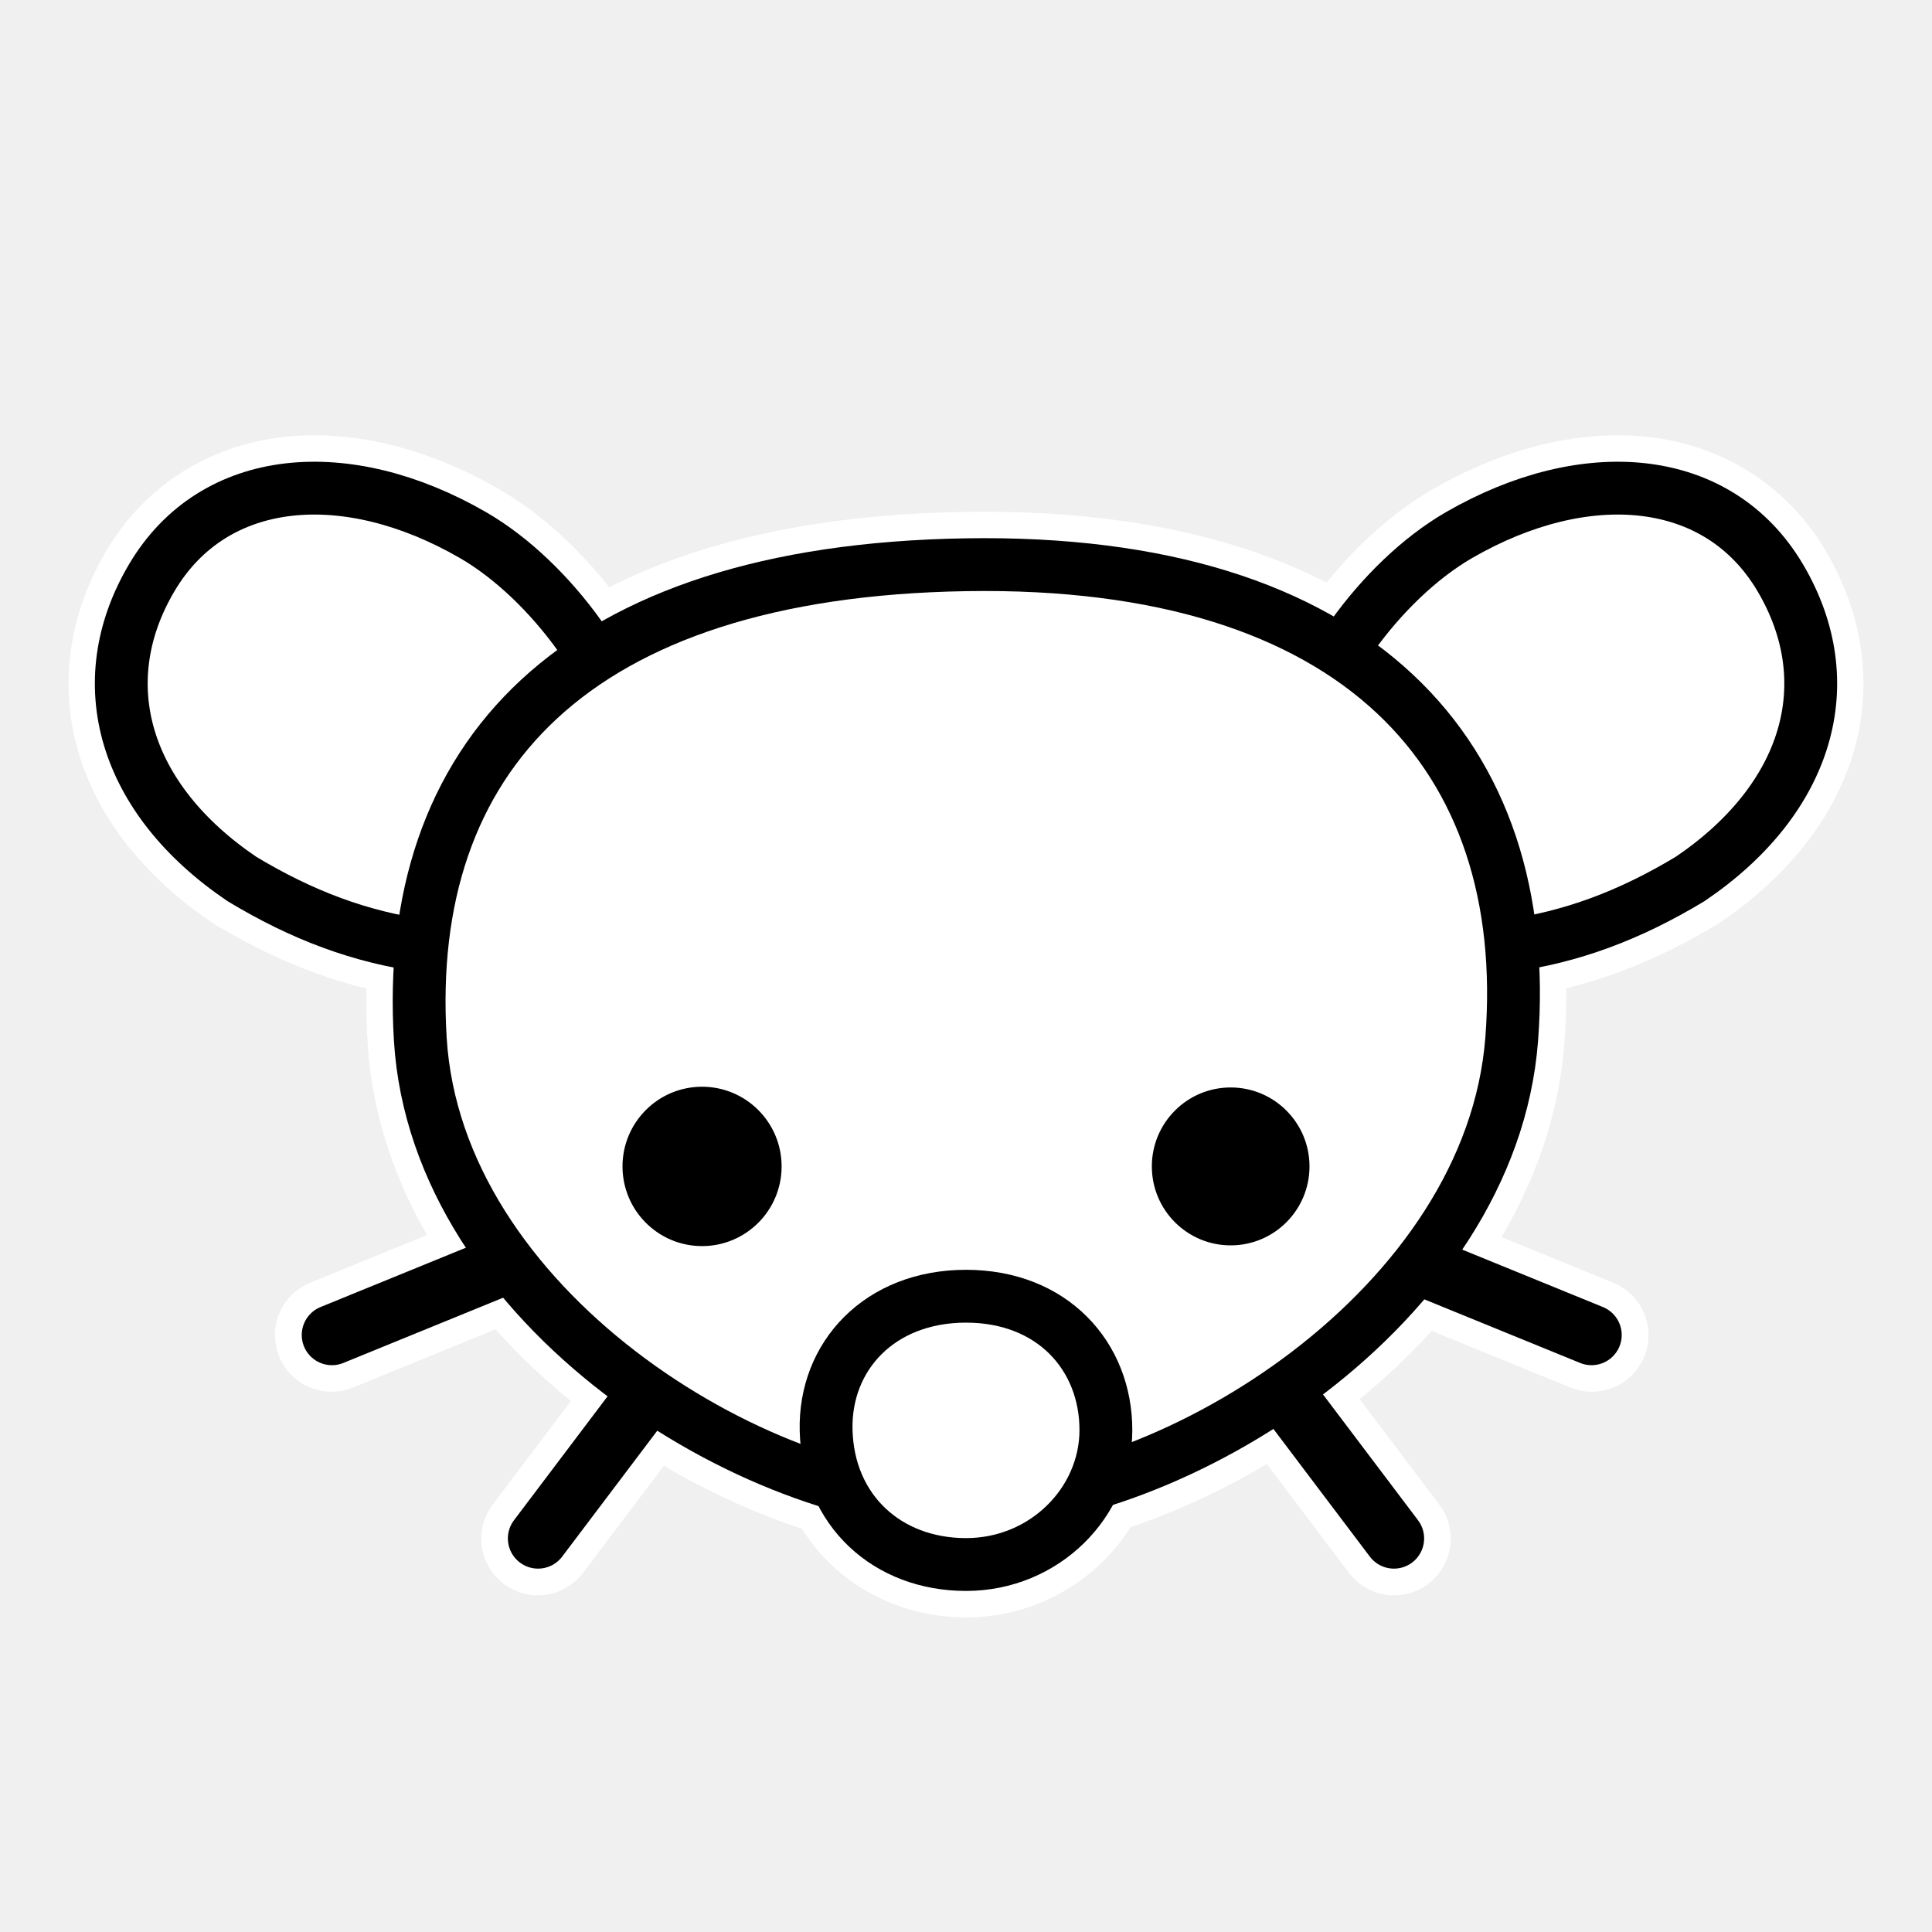
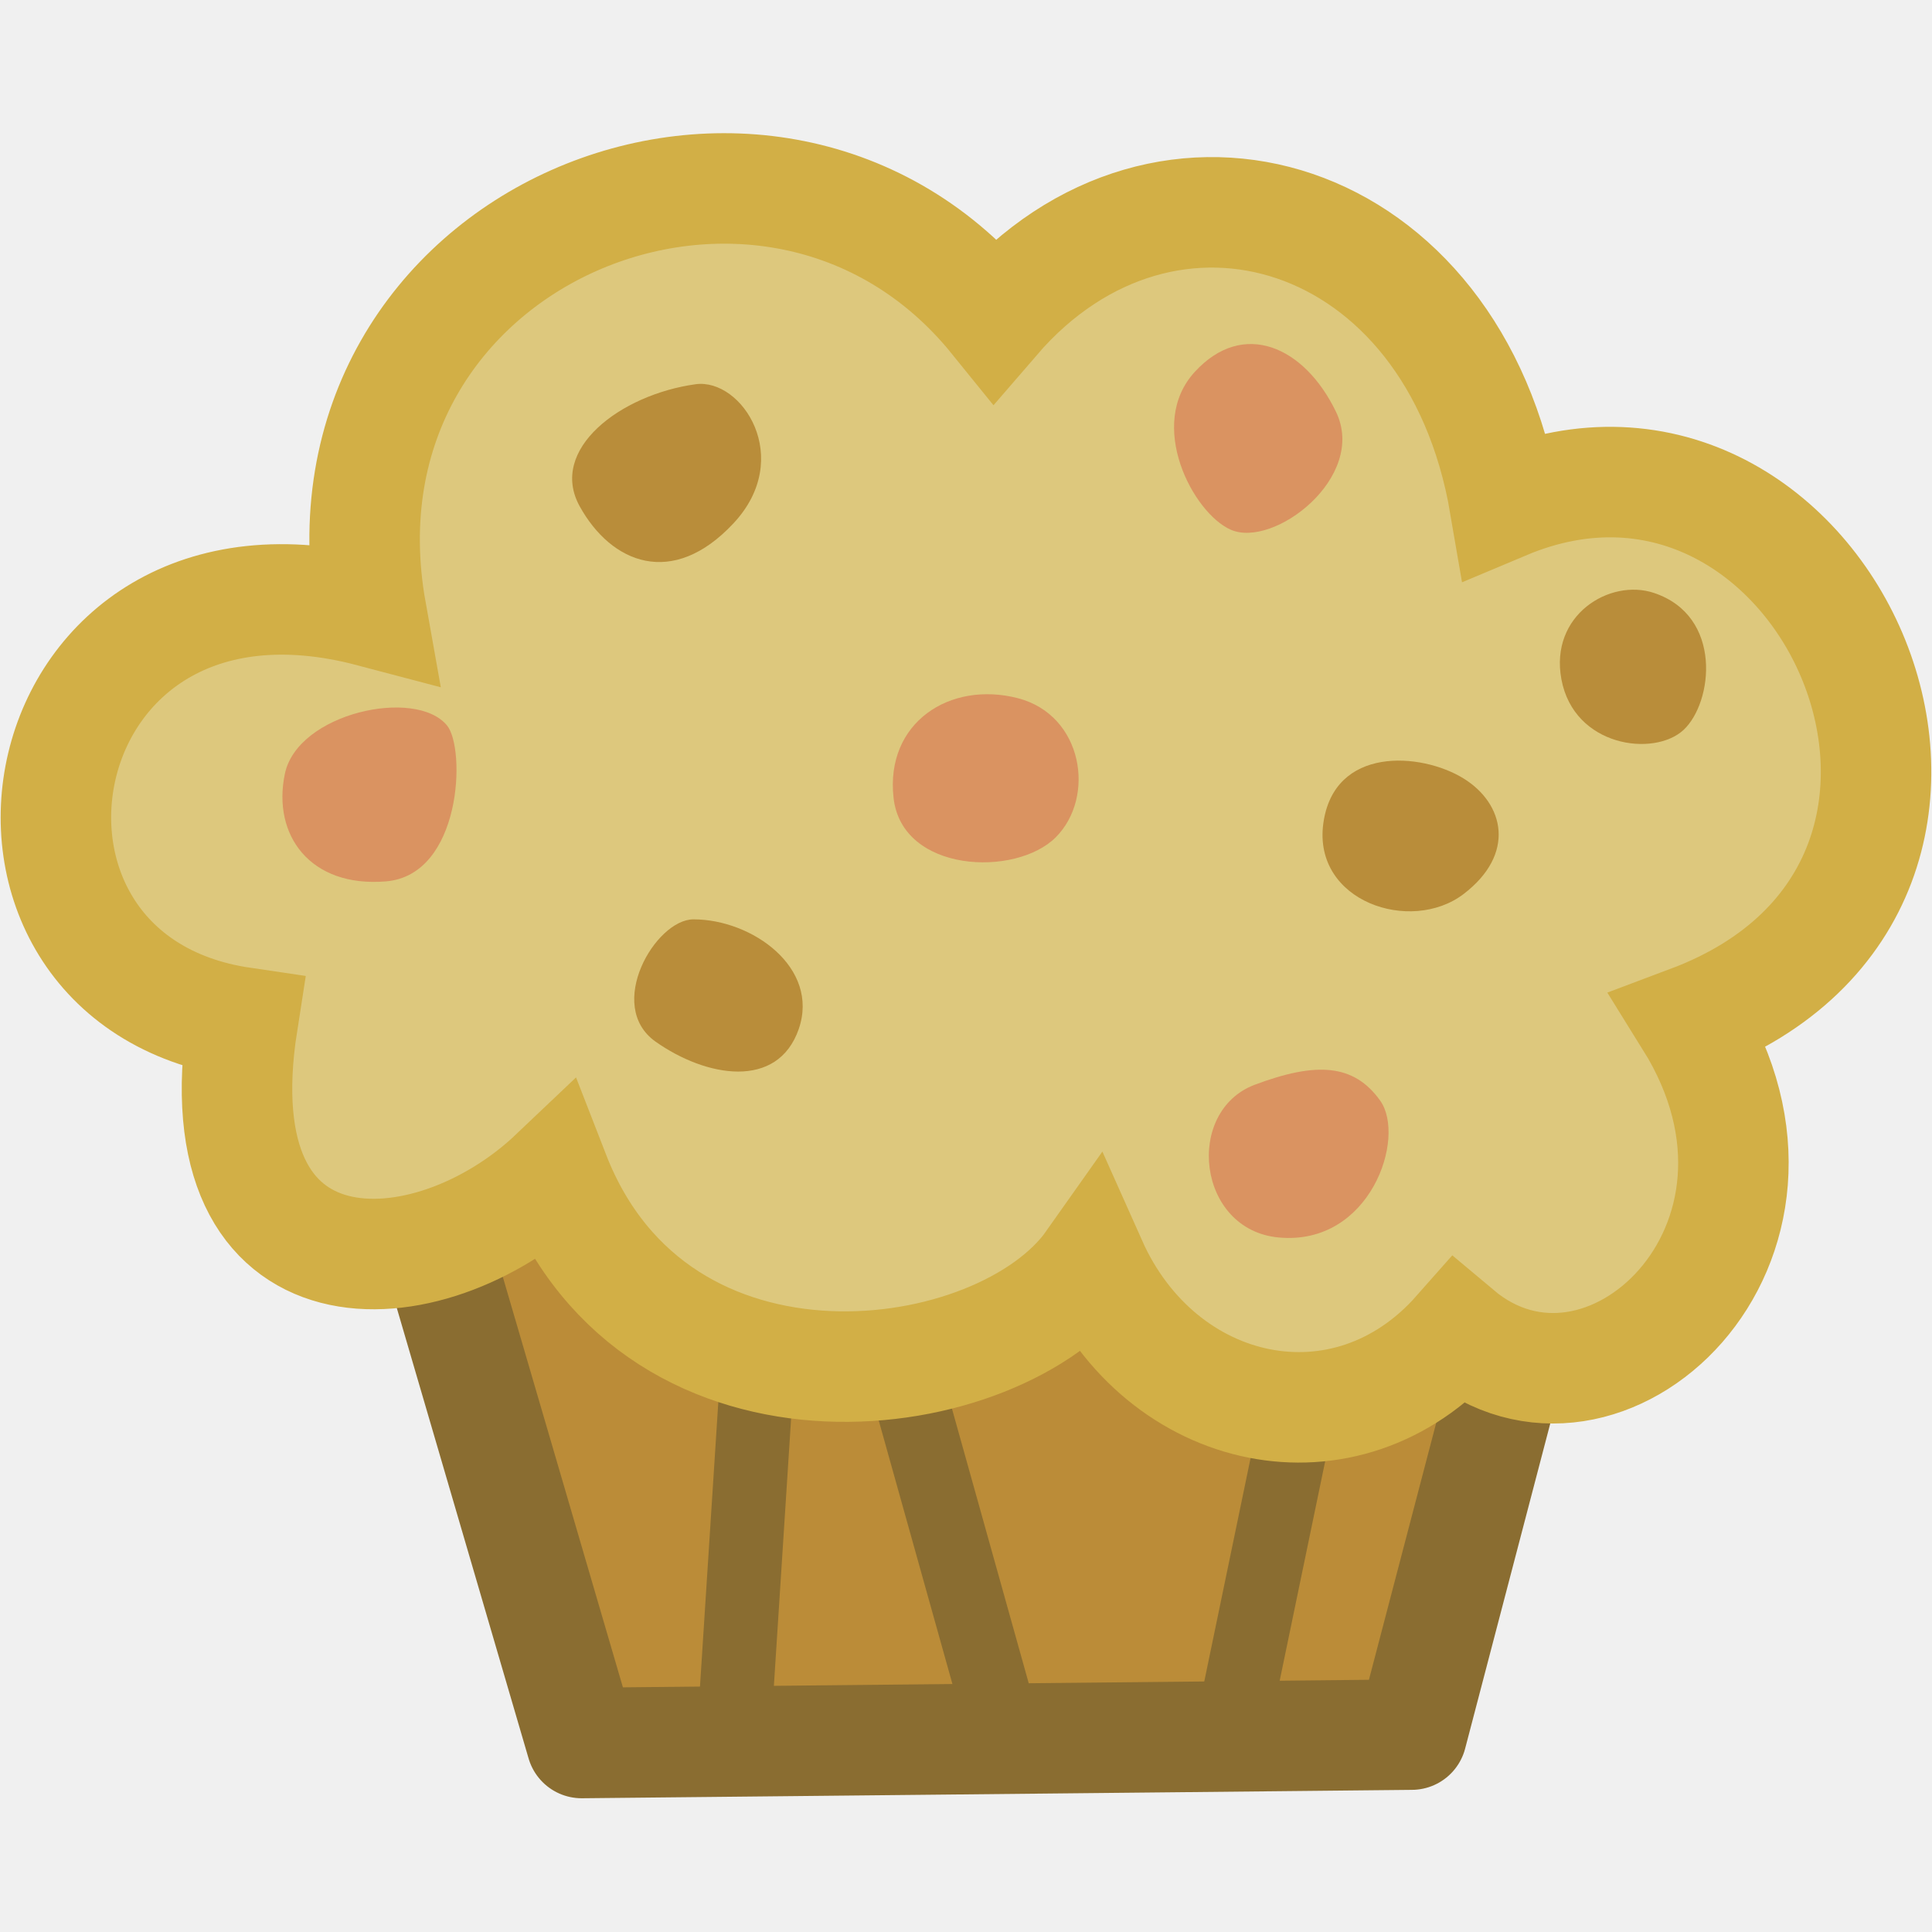
- <svg xmlns="http://www.w3.org/2000/svg" width="1024" height="1024" viewBox="0 0 1024 1024" version="1.1" id="svg8" enable-background="new">
-   <defs id="defs2" />
-   <g id="layer1" transform="translate(0,-26.06666)" style="display:inline">
-     <path style="color:#000000;font-style:normal;font-variant:normal;font-weight:normal;font-stretch:normal;font-size:medium;line-height:normal;font-family:sans-serif;font-variant-ligatures:normal;font-variant-position:normal;font-variant-caps:normal;font-variant-numeric:normal;font-variant-alternates:normal;font-feature-settings:normal;text-indent:0;text-align:start;text-decoration:none;text-decoration-line:none;text-decoration-style:solid;text-decoration-color:#000000;letter-spacing:normal;word-spacing:normal;text-transform:none;writing-mode:lr-tb;direction:ltr;text-orientation:mixed;dominant-baseline:auto;baseline-shift:baseline;text-anchor:start;white-space:normal;shape-padding:0;clip-rule:nonzero;display:inline;overflow:visible;visibility:visible;opacity:1;isolation:auto;mix-blend-mode:normal;color-interpolation:sRGB;color-interpolation-filters:linearRGB;solid-color:#000000;solid-opacity:1;vector-effect:none;fill:none;fill-opacity:1;fill-rule:nonzero;stroke:#ffffff;stroke-width:28;stroke-linecap:round;stroke-linejoin:round;stroke-miterlimit:4;stroke-dasharray:none;stroke-dashoffset:0;stroke-opacity:1;color-rendering:auto;image-rendering:auto;shape-rendering:auto;text-rendering:auto;enable-background:accumulate" d="m 167.039,270.787 c -0.948,-0.002 -1.894,0.004 -2.838,0.021 -4.315,0.078 -8.589,0.359 -12.812,0.846 -33.785,3.891 -64.216,21.864 -82.871,53.273 -18.28,30.777 -22.777,64.666 -13.461,96.068 9.317,31.402 31.885,59.932 65.297,82.533 0.202,0.136 0.407,0.267 0.615,0.393 28.654,17.278 57.182,28.932 87.742,34.955 -0.746,12.613 -0.725,25.572 0.082,38.844 2.44,40.109 16.607,77.037 38.096,109.672 l -77.008,31.438 c -8.306,3.259 -12.342,12.682 -8.97,20.943 3.372,8.261 12.849,12.168 21.063,8.684 l 84.697,-34.576 c 15.707,18.727 33.753,35.683 53.121,50.57 0.74,0.569 1.49,1.122 2.234,1.686 l -49.611,65.691 c -5.454,7.047 -4.101,17.193 3.011,22.563 7.112,5.371 17.24,3.896 22.526,-3.278 l 50.387,-66.719 c 27.686,17.535 57.075,31.204 86.072,40.252 14.882,27.28 43.97,44.646 77.588,44.646 33.938,0 63.043,-18.687 77.801,-45.438 28.707,-9.213 57.753,-22.932 85.148,-40.402 l 51.098,67.66 c 5.286,7.175 15.415,8.649 22.526,3.278 7.112,-5.371 8.465,-15.516 3.011,-22.563 l -50.361,-66.686 c 0.334,-0.254 0.673,-0.501 1.006,-0.756 19.138,-14.649 37.026,-31.286 52.703,-49.635 l 82.562,33.705 c 8.214,3.484 17.691,-0.423 21.063,-8.684 3.372,-8.261 -0.664,-17.684 -8.97,-20.943 l -74.539,-30.428 c 22.172,-32.83 37.038,-70.034 40.143,-110.461 1.025,-13.353 1.229,-26.425 0.639,-39.176 30.356,-6.054 58.716,-17.668 87.201,-34.844 0.208,-0.125 0.414,-0.256 0.615,-0.393 33.412,-22.601 55.98,-51.131 65.297,-82.533 9.317,-31.402 4.819,-65.291 -13.461,-96.068 -18.655,-31.41 -49.086,-49.382 -82.871,-53.273 -4.223,-0.486 -8.497,-0.768 -12.812,-0.846 -30.208,-0.544 -62.441,8.824 -93.432,26.715 -22.798,13.161 -43.352,33.314 -59.438,55.305 -44.997,-25.751 -103.544,-40.251 -175.478,-41.439 -6.452,-0.107 -13.012,-0.107 -19.68,0.002 -80.189,1.309 -144.383,16.509 -192.871,43.992 -0.119,-0.191 -0.243,-0.379 -0.371,-0.564 -16.29,-22.764 -37.411,-43.737 -60.896,-57.295 -30.022,-17.331 -61.211,-26.665 -90.594,-26.736 z" id="path817-3" />
-     <path id="path1087" style="display:inline;opacity:1;fill:#ffffff;fill-opacity:1;stroke:#000000;stroke-width:28;stroke-linecap:round;stroke-linejoin:round;stroke-miterlimit:4;stroke-dasharray:none;stroke-opacity:1" d="m 716.856,362.965 c 15.291,-21.368 35.362,-41.109 56.51,-53.317 66.664,-38.484 137.026,-33.222 170.08,22.43 33.095,55.721 14.987,117.489 -47.644,159.855 -31.956,19.268 -62.933,30.923 -97.229,35.545 M 307.144,362.965 C 291.853,341.597 271.782,321.856 250.634,309.647 183.971,271.163 113.608,276.426 80.554,332.078 47.459,387.799 65.568,449.566 128.198,491.933 c 31.956,19.268 62.933,30.923 97.229,35.545" />
-     <path style="display:inline;opacity:1;fill:#ffffff;fill-opacity:1;stroke:#000000;stroke-width:28;stroke-linecap:round;stroke-linejoin:round;stroke-miterlimit:4;stroke-dasharray:none;stroke-opacity:1" d="M 801.232,576.87 C 812.735,427.07 720.584,321.983 512,325.389 303.416,328.794 213.714,428.031 222.768,576.87 c 8.643,142.08 176.802,246.404 288.12,246.404 111.318,0 279.451,-104.545 290.344,-246.404 z" id="path969" />
-     <path id="path1084" style="display:inline;opacity:1;fill:#000000;fill-opacity:1;stroke:#000000;stroke-width:0;stroke-linecap:round;stroke-linejoin:round;stroke-miterlimit:4;stroke-dasharray:none;stroke-opacity:1" d="m 610.499,644.289 c 0,23.112 18.706,41.848 41.781,41.848 23.075,0 41.781,-18.736 41.781,-41.848 0,-23.112 -18.706,-41.848 -41.781,-41.848 -23.075,0 -41.781,18.736 -41.781,41.848 z m -280.56,0 c 0,23.325 18.878,42.234 42.166,42.234 23.288,0 42.166,-18.909 42.166,-42.234 0,-23.325 -18.878,-42.234 -42.166,-42.234 -23.288,0 -42.166,18.909 -42.166,42.234 z" />
-     <path id="path1008" style="display:inline;opacity:1;fill:none;stroke:#000000;stroke-width:32;stroke-linecap:round;stroke-linejoin:miter;stroke-miterlimit:4;stroke-dasharray:none;stroke-opacity:1" d="m 339.729,769.247 -54.544,72.225 m 399.086,-72.225 54.544,72.225 M 263.683,697.82 175.928,733.644 m 579.858,-35.824 87.756,35.824" />
-     <path style="display:inline;opacity:1;fill:#ffffff;fill-opacity:1;stroke:#000000;stroke-width:28;stroke-linecap:round;stroke-linejoin:round;stroke-miterlimit:4;stroke-dasharray:none;stroke-opacity:1" d="m 512.001,713.09 c -45.864,0 -75.13,31.845 -74.142,71.101 1.07,42.513 32.469,71.103 74.142,71.103 41.673,0 74.051,-32.996 74.142,-71.103 0.093,-39.268 -28.277,-71.101 -74.142,-71.101 z" id="path1115" />
+ <svg xmlns="http://www.w3.org/2000/svg" viewBox="0 0 26.667 26.667" height="26.667" width="26.667" xml:space="preserve" id="svg2" version="1.1">
+   <defs id="defs6">
+     <clipPath id="clipPath26" clipPathUnits="userSpaceOnUse">
+       <path id="path24" d="M 0,20 H 20 V 0 H 0 Z" />
+     </clipPath>
+   </defs>
+   <g transform="matrix(1.333333,0,0,-1.333333,0,26.66667)" id="g10">
+     <g transform="matrix(1.14387,0,0,1.14387,-1.418022,-1.793357)" id="g58">
+       <g id="g12" transform="translate(5.0365,8.292)">
+         <path d="m 0,0 1.467,-5.014 7.512,0.076 1.163,4.441" style="fill:#bb8c38;fill-opacity:1;fill-rule:evenodd;stroke:#8a6d31;stroke-width:1;stroke-linecap:butt;stroke-linejoin:round;stroke-miterlimit:10;stroke-dasharray:none;stroke-opacity:1" id="path14" />
+       </g>
+       <g id="g16" transform="translate(8.1437,7.4339)">
+         <path d="M 0,0 -0.267,-4.142 M 2.211,-4.156 1.049,0 m 3.183,-4.097 0.782,3.772" style="fill:none;stroke:#8a6d31;stroke-width:0.667;stroke-linecap:butt;stroke-linejoin:round;stroke-miterlimit:10;stroke-dasharray:none;stroke-opacity:1" id="path18" />
+       </g>
+       <g id="g20">
+         <g id="g22" clip-path="url(#clipPath26)">
+           <g id="g28" transform="translate(4.5989,13.5157)">
+             <path d="M 0,0 C -0.61,3.413 3.623,5.147 5.644,2.649 7.188,4.441 9.8,3.659 10.259,0.972 13.157,2.191 15.232,-2.461 11.934,-3.7 13.192,-5.721 11.152,-7.627 9.836,-6.521 8.826,-7.665 7.148,-7.302 6.519,-5.892 5.699,-7.054 2.592,-7.493 1.658,-5.09 0.514,-6.177 -1.564,-6.272 -1.164,-3.717 -3.89,-3.316 -3.184,0.84 0,0" style="fill:#ddc87d;fill-opacity:1;fill-rule:evenodd;stroke:none" id="path30" />
+           </g>
+           <g id="g32" transform="translate(4.5989,13.5157)">
+             <path d="M 0,0 C -0.61,3.413 3.623,5.147 5.644,2.649 7.188,4.441 9.8,3.659 10.259,0.972 13.157,2.191 15.232,-2.461 11.934,-3.7 13.192,-5.721 11.152,-7.627 9.836,-6.521 8.826,-7.665 7.148,-7.302 6.519,-5.892 5.699,-7.054 2.592,-7.493 1.658,-5.09 0.514,-6.177 -1.564,-6.272 -1.164,-3.717 -3.89,-3.316 -3.184,0.84 0,0 Z" style="fill:none;stroke:#d2af46;stroke-width:1;stroke-linecap:butt;stroke-linejoin:miter;stroke-miterlimit:10;stroke-dasharray:none;stroke-opacity:1" id="path34" />
+           </g>
+           <g id="g36" transform="translate(14.4836,12.0081)">
+             <path d="M 0,0 C -0.382,0.235 -1.172,0.296 -1.268,-0.409 -1.363,-1.115 -0.477,-1.41 0,-1.048 0.476,-0.686 0.372,-0.229 0,0 M 1.725,1.678 C 1.325,1.812 0.778,1.478 0.887,0.896 1.001,0.285 1.725,0.191 1.992,0.438 2.259,0.686 2.35,1.469 1.725,1.678 m -8.693,-2.954 c -0.344,0 -0.801,-0.781 -0.344,-1.106 0.458,-0.324 1.106,-0.438 1.297,0.114 0.19,0.553 -0.42,0.992 -0.953,0.992 m 0.362,3.584 C -7.158,1.717 -7.712,1.946 -7.997,2.461 -8.283,2.976 -7.63,3.473 -6.948,3.567 -6.53,3.623 -6.053,2.899 -6.606,2.308" style="fill:#b98d3a;fill-opacity:1;fill-rule:evenodd;stroke:none" id="path38" />
+           </g>
+           <g id="g40" transform="translate(12.5964,9.2357)">
+             <path d="M 0,0 C -0.639,-0.239 -0.525,-1.316 0.218,-1.383 1.046,-1.458 1.372,-0.478 1.134,-0.144 0.895,0.19 0.555,0.208 0,0 M -0.219,5.023 C 0.17,4.85 1.02,5.499 0.734,6.09 0.449,6.681 -0.105,6.929 -0.543,6.452 -0.982,5.976 -0.562,5.175 -0.219,5.023 M -2.145,3.498 C -2.761,3.657 -3.346,3.276 -3.27,2.596 c 0.076,-0.68 1.106,-0.719 1.468,-0.357 0.363,0.363 0.248,1.106 -0.343,1.259 M -7.864,1.84 c -0.687,-0.057 -1.03,0.42 -0.915,0.972 0.114,0.553 1.185,0.784 1.468,0.439 0.171,-0.21 0.133,-1.354 -0.553,-1.411" style="fill:#da9361;fill-opacity:1;fill-rule:evenodd;stroke:none" id="path42" />
+           </g>
+         </g>
+       </g>
+     </g>
  </g>
</svg>
